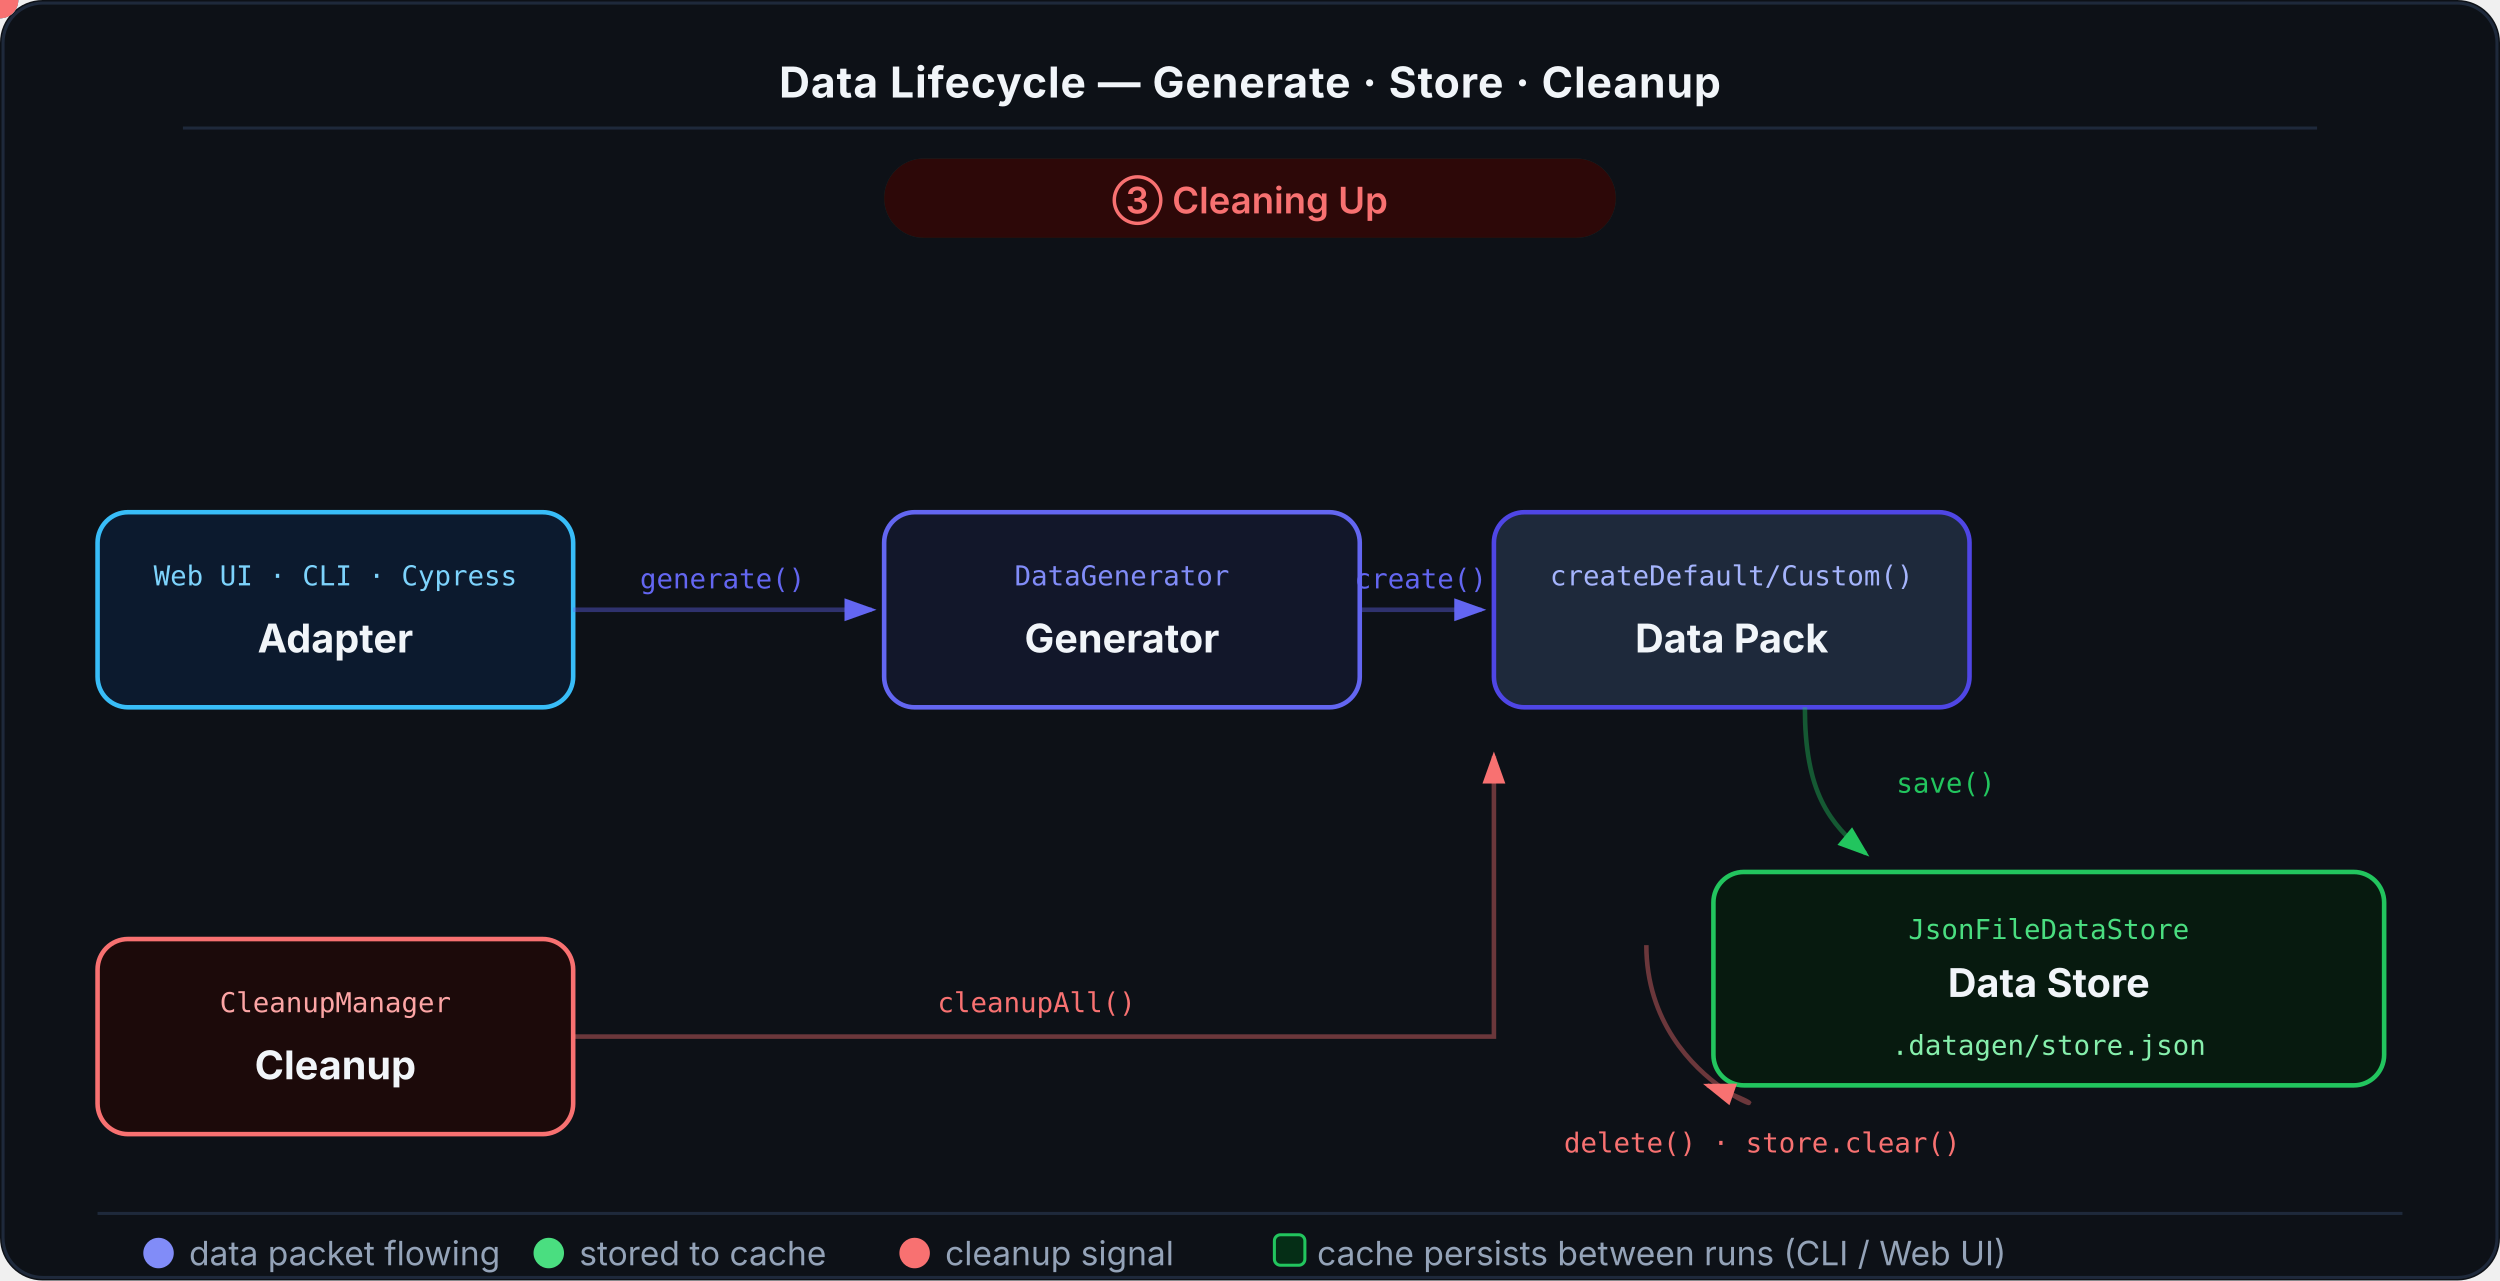
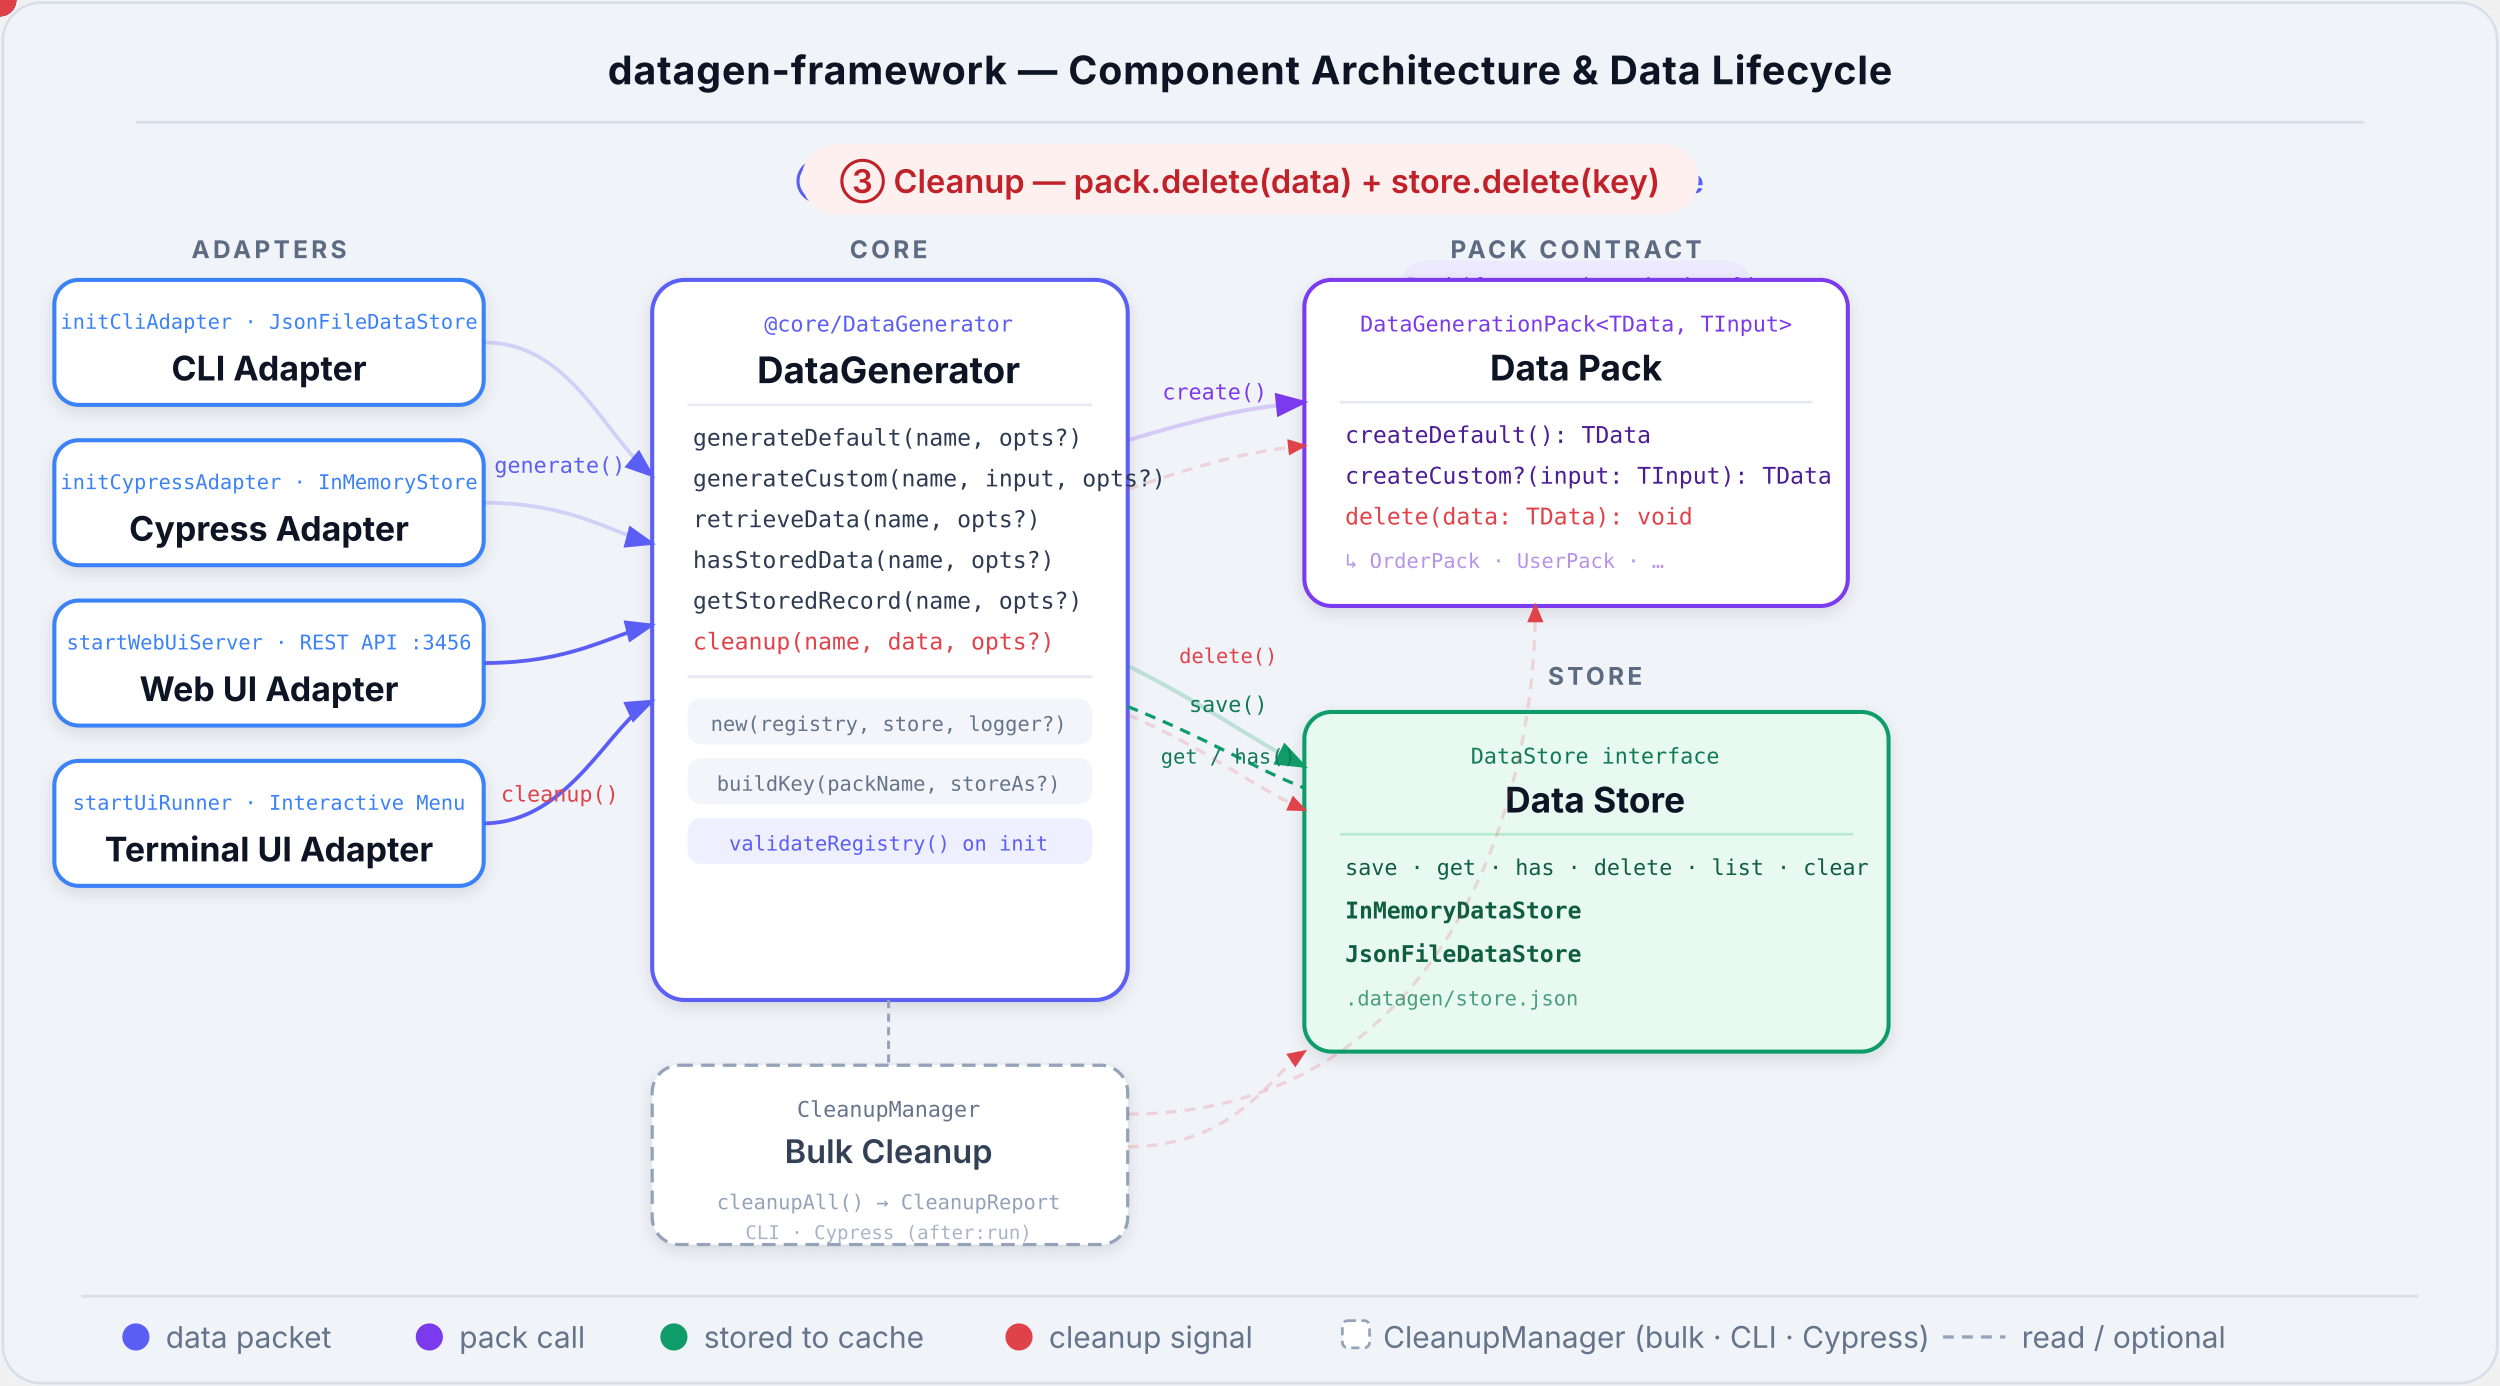
- <svg xmlns="http://www.w3.org/2000/svg" viewBox="0 0 820 420" style="font-family:system-ui,-apple-system,sans-serif">
+ <svg xmlns="http://www.w3.org/2000/svg" viewBox="0 0 920 510" style="font-family:system-ui,-apple-system,sans-serif">
  <defs>
    <style>
-       /* ── phase label cycling ── */
-       .phase-generate { animation: fadePhase 12s infinite 0s; }
-       .phase-cache     { animation: fadePhase 12s infinite 4s; }
-       .phase-cleanup   { animation: fadePhase 12s infinite 8s; }
- 
-       @keyframes fadePhase {
-         0%   { opacity: 0; }
-         8%   { opacity: 1; }
-         25%  { opacity: 1; }
-         33%  { opacity: 0; }
-         100% { opacity: 0; }
-       }
- 
-       /* ── node pulse during active phase ── */
-       .pulse-gen     { animation: pulseGen 12s infinite 0s; }
-       .pulse-store   { animation: pulseStore 12s infinite 0s; }
-       .pulse-cleanup { animation: pulseCleanup 12s infinite 0s; }
- 
-       @keyframes pulseGen {
-         0%, 100% { stroke-opacity: 0.4; fill-opacity: 0.7; }
-         5%  { stroke-opacity: 1;   fill-opacity: 1; }
-         30% { stroke-opacity: 1;   fill-opacity: 1; }
-         40% { stroke-opacity: 0.4; fill-opacity: 0.7; }
-       }
-       @keyframes pulseStore {
-         0%, 100% { stroke-opacity: 0.4; fill-opacity: 0.7; }
-         35% { stroke-opacity: 0.4; fill-opacity: 0.7; }
-         40% { stroke-opacity: 1;   fill-opacity: 1; }
-         65% { stroke-opacity: 1;   fill-opacity: 1; }
-         72% { stroke-opacity: 0.4; fill-opacity: 0.7; }
-       }
-       @keyframes pulseCleanup {
-         0%, 100% { stroke-opacity: 0.4; fill-opacity: 0.7; }
-         68% { stroke-opacity: 0.4; fill-opacity: 0.7; }
-         75% { stroke-opacity: 1;   fill-opacity: 1; }
-         95% { stroke-opacity: 1;   fill-opacity: 1; }
-       }
- 
-       /* ── travelling data dots ── */
-       /* Phase 1: Adapter → Generator (0-1.5s) */
-       .dot-a2g { animation: moveA2G 12s infinite 0s; }
-       @keyframes moveA2G {
-         0%   { offset-distance: 0%;   opacity: 0; }
-         2%   { offset-distance: 0%;   opacity: 1; }
-         12%  { offset-distance: 100%; opacity: 1; }
-         14%  { offset-distance: 100%; opacity: 0; }
-         100% { offset-distance: 100%; opacity: 0; }
-       }
-       /* Phase 1: Generator → Pack (1-2.5s) */
-       .dot-g2p { animation: moveG2P 12s infinite 0.8s; }
-       @keyframes moveG2P {
-         0%   { offset-distance: 0%;   opacity: 0; }
-         2%   { offset-distance: 0%;   opacity: 1; }
-         12%  { offset-distance: 100%; opacity: 1; }
-         14%  { offset-distance: 100%; opacity: 0; }
-         100% { offset-distance: 100%; opacity: 0; }
-       }
-       /* Phase 1: Pack → Store (2-3.5s) */
-       .dot-p2s { animation: moveP2S 12s infinite 1.8s; }
-       @keyframes moveP2S {
-         0%   { offset-distance: 0%;   opacity: 0; }
-         2%   { offset-distance: 0%;   opacity: 1; }
-         12%  { offset-distance: 100%; opacity: 1; }
-         14%  { offset-distance: 100%; opacity: 0; }
-         100% { offset-distance: 100%; opacity: 0; }
-       }
- 
-       /* Phase 2: Store glow pulse (4-7.9s) */
-       .store-glow { animation: storeGlow 12s infinite 0s; }
-       @keyframes storeGlow {
-         0%, 100% { opacity: 0; }
-         35%  { opacity: 0; }
-         40%  { opacity: 0.6; }
-         64%  { opacity: 0.6; }
-         68%  { opacity: 0; }
-       }
- 
-       /* Phase 3: Cleanup → Pack (8-9.5s) */
-       .dot-c2p { animation: moveC2P 12s infinite 8s; }
-       @keyframes moveC2P {
-         0%   { offset-distance: 0%;   opacity: 0; }
-         2%   { offset-distance: 0%;   opacity: 1; }
-         12%  { offset-distance: 100%; opacity: 1; }
-         14%  { offset-distance: 100%; opacity: 0; }
-         100% { offset-distance: 100%; opacity: 0; }
-       }
-       /* Phase 3: Pack → Store (delete) (9-10.5s) */
-       .dot-del { animation: moveDel 12s infinite 9s; }
-       @keyframes moveDel {
-         0%   { offset-distance: 0%;   opacity: 0; }
-         2%   { offset-distance: 0%;   opacity: 1; }
-         12%  { offset-distance: 100%; opacity: 1; }
-         14%  { offset-distance: 100%; opacity: 0; }
-         100% { offset-distance: 100%; opacity: 0; }
+       /* ── Phase badges ── */
+       .ph-gen   { animation: phFade 12s infinite 0s; }
+       .ph-cache { animation: phFade 12s infinite 4s; }
+       .ph-clean { animation: phFade 12s infinite 8s; }
+       @keyframes phFade {
+         0%,100% { opacity:0 }
+         8%      { opacity:1 }
+         25%     { opacity:1 }
+         33%     { opacity:0 }
+       }
+ 
+       /* ── Arrow pulse: active during generate (0→4 s) ── */
+       .cn-gen { animation: cnGen 12s infinite; stroke-opacity:.22; }
+       @keyframes cnGen {
+         0%,100% { stroke-opacity:.22 }
+         5%      { stroke-opacity:.85 }
+         30%     { stroke-opacity:.85 }
+         36%     { stroke-opacity:.22 }
+       }
+       /* ── Arrow pulse: active while data lives in store (1.5→8 s) ── */
+       .cn-store { animation: cnStore 12s infinite; stroke-opacity:.22; }
+       @keyframes cnStore {
+         0%,100% { stroke-opacity:.22 }
+         13%     { stroke-opacity:.85 }
+         67%     { stroke-opacity:.85 }
+         72%     { stroke-opacity:.22 }
+       }
+       /* ── Arrow pulse: cleanup phase (8→12 s) ── */
+       .cn-clean { animation: cnClean 12s infinite; stroke-opacity:.18; }
+       @keyframes cnClean {
+         0%,100% { stroke-opacity:.18 }
+         70%     { stroke-opacity:.18 }
+         77%     { stroke-opacity:.75 }
+         99%     { stroke-opacity:.75 }
+       }
+ 
+       /* ── Card border emphasis ── */
+       .c-adapter { animation: cAdapter 12s infinite; }
+       @keyframes cAdapter {
+         0%,100% { stroke-width:1.5 }
+         5%      { stroke-width:2.8 }
+         30%     { stroke-width:2.8 }
+         36%     { stroke-width:1.5 }
+         69%     { stroke-width:1.5 }
+         76%     { stroke-width:2.8 }
+         99%     { stroke-width:2.8 }
+       }
+       .c-dgen { animation: cDgen 12s infinite; }
+       @keyframes cDgen {
+         0%,100% { stroke-width:1.5 }
+         5%      { stroke-width:2.8 }
+         33%     { stroke-width:2.8 }
+         39%     { stroke-width:1.5 }
+         69%     { stroke-width:1.5 }
+         76%     { stroke-width:2.8 }
+         99%     { stroke-width:2.8 }
+       }
+       .c-pack { animation: cPack 12s infinite; }
+       @keyframes cPack {
+         0%,100% { stroke-width:1.5 }
+         11%     { stroke-width:2.8 }
+         33%     { stroke-width:2.8 }
+         39%     { stroke-width:1.5 }
+         73%     { stroke-width:1.5 }
+         79%     { stroke-width:2.8 }
+         99%     { stroke-width:2.8 }
+       }
+       .c-store { animation: cStore 12s infinite; }
+       @keyframes cStore {
+         0%,100% { stroke-width:1.5 }
+         14%     { stroke-width:2.8 }
+         68%     { stroke-width:2.8 }
+         73%     { stroke-width:1.5 }
+       }
+       .c-clean { animation: cClean 12s infinite; }
+       @keyframes cClean {
+         0%,100% { stroke-width:1.5 }
+         70%     { stroke-width:1.5 }
+         77%     { stroke-width:2.8 }
+         99%     { stroke-width:2.8 }
+       }
+ 
+       /* ── Store glow ── */
+       .s-glow { animation: sGlow 12s infinite; opacity:0; }
+       @keyframes sGlow {
+         0%,100% { opacity:0 }
+         36%     { opacity:0 }
+         43%     { opacity:.55 }
+         65%     { opacity:.55 }
+         70%     { opacity:0 }
+       }
+ 
+       /* ── Moving dots — Phase 1 (Generate) ── */
+       .d1a { animation: d1move 12s infinite 0s; }
+       .d1b { animation: d1move 12s infinite .75s; }
+       .d1c { animation: d1move 12s infinite 1.4s; }
+       @keyframes d1move {
+         0%   { offset-distance:0%;   opacity:0 }
+         2%   { offset-distance:0%;   opacity:1 }
+         14%  { offset-distance:100%; opacity:1 }
+         16%  { offset-distance:100%; opacity:0 }
+         100% { offset-distance:100%; opacity:0 }
+       }
+ 
+       /* ── Moving dots — Phase 3 (Cleanup) ── */
+       .d3a { animation: d3move 12s infinite 8.1s; }
+       .d3b { animation: d3move 12s infinite 8.8s; }
+       .d3c { animation: d3move 12s infinite 9.4s; }
+       @keyframes d3move {
+         0%   { offset-distance:0%;   opacity:0 }
+         2%   { offset-distance:0%;   opacity:1 }
+         14%  { offset-distance:100%; opacity:1 }
+         16%  { offset-distance:100%; opacity:0 }
+         100% { offset-distance:100%; opacity:0 }
      }
    </style>
-     <marker id="a-purple" markerWidth="7" markerHeight="5" refX="6" refY="2.5" orient="auto">
-       <path d="M0,0 L7,2.5 L0,5 Z" fill="#6366f1" />
-     </marker>
-     <marker id="a-green" markerWidth="7" markerHeight="5" refX="6" refY="2.5" orient="auto">
-       <path d="M0,0 L7,2.5 L0,5 Z" fill="#22c55e" />
-     </marker>
-     <marker id="a-red" markerWidth="7" markerHeight="5" refX="6" refY="2.5" orient="auto">
-       <path d="M0,0 L7,2.5 L0,5 Z" fill="#f87171" />
-     </marker>
-     <path id="path-a2g" d="M 188,200 L 290,200" fill="none" />
-     <path id="path-g2p" d="M 392,200 L 490,200" fill="none" />
-     <path id="path-p2s" d="M 592,200 C 630,200 640,260 640,280" fill="none" />
-     <path id="path-c2p" d="M 188,340 L 490,340 L 490,248" fill="none" />
-     <path id="path-del" d="M 540,310 C 540,350 600,360 640,340" fill="none" />
-     <filter id="store-glow-f" x="-30%" y="-30%" width="160%" height="160%">
-       <feGaussianBlur stdDeviation="8" result="b" />
+     <marker id="ah-indigo" markerWidth="8" markerHeight="6" refX="7" refY="3" orient="auto">
+       <path d="M0,0 L8,3 L0,6Z" fill="#5b5ef4" />
+     </marker>
+     <marker id="ah-purple" markerWidth="8" markerHeight="6" refX="7" refY="3" orient="auto">
+       <path d="M0,0 L8,3 L0,6Z" fill="#7c3aed" />
+     </marker>
+     <marker id="ah-green" markerWidth="8" markerHeight="6" refX="7" refY="3" orient="auto">
+       <path d="M0,0 L8,3 L0,6Z" fill="#0f9c6a" />
+     </marker>
+     <marker id="ah-red" markerWidth="8" markerHeight="6" refX="7" refY="3" orient="auto">
+       <path d="M0,0 L8,3 L0,6Z" fill="#e0424a" />
+     </marker>
+     <marker id="ah-red-sm" markerWidth="6" markerHeight="5" refX="5" refY="2.5" orient="auto">
+       <path d="M0,0 L6,2.5 L0,5Z" fill="#e0424a" />
+     </marker>
+     <path id="mp-a2g" d="M 178,125 C 210,125 222,160 240,175" fill="none" />
+     <path id="mp-g2p" d="M 415,162 C 443,154 458,150 473,148" fill="none" />
+     <path id="mp-g2s" d="M 415,245 C 445,260 460,276 473,285" fill="none" />
+     <path id="mp-g2pd" d="M 415,182 C 443,173 458,167 473,164" fill="none" />
+     <path id="mp-g2sd" d="M 415,262 C 445,275 460,290 473,300" fill="none" />
+     <filter id="glow-f" x="-35%" y="-35%" width="170%" height="170%">
+       <feGaussianBlur stdDeviation="7" result="b" />
      <feMerge>
        <feMergeNode in="b" />
        <feMergeNode in="SourceGraphic" />
      </feMerge>
    </filter>
+     <filter id="shadow-f" x="-5%" y="-5%" width="116%" height="128%">
+       <feDropShadow dx="0" dy="2" stdDeviation="3" flood-color="#0000001c" />
+     </filter>
  </defs>
-   <rect width="820" height="420" rx="14" fill="#0d1117" />
-   <rect x="1" y="1" width="818" height="418" rx="13" fill="none" stroke="#1e293b" />
-   <text x="410" y="32" text-anchor="middle" fill="#f1f5f9" font-size="14" font-weight="700" letter-spacing="0.3">Data Lifecycle — Generate · Store · Cleanup</text>
-   <line x1="60" y1="42" x2="760" y2="42" stroke="#1e293b" />
-   <g class="phase-generate">
-     <rect x="290" y="52" width="240" height="26" rx="13" fill="#1e1b4b" />
-     <text x="410" y="70" text-anchor="middle" fill="#a5b4fc" font-size="12" font-weight="600">① Generating Data</text>
+   <rect width="920" height="510" rx="15" fill="#f0f3f8" />
+   <rect x="1" y="1" width="918" height="508" rx="14" fill="none" stroke="#d8dfe9" />
+   <text x="460" y="31" text-anchor="middle" fill="#0d1525" font-size="14.5" font-weight="700" letter-spacing=".3">datagen-framework — Component Architecture &amp; Data Lifecycle</text>
+   <line x1="50" y1="45" x2="870" y2="45" stroke="#d8dfe9" />
+   <g class="ph-gen">
+     <rect x="295" y="53" width="330" height="26" rx="13" fill="#eeefff" />
+     <text x="460" y="71" text-anchor="middle" fill="#5b5ef4" font-size="12" font-weight="600">① Generate — Adapter → DataGenerator → Pack → Store</text>
  </g>
-   <g class="phase-cache">
-     <rect x="290" y="52" width="240" height="26" rx="13" fill="#052e16" />
-     <text x="410" y="70" text-anchor="middle" fill="#4ade80" font-size="12" font-weight="600">② Data Cached in Store</text>
+   <g class="ph-cache">
+     <rect x="295" y="53" width="330" height="26" rx="13" fill="#e5f9f1" />
+     <text x="460" y="71" text-anchor="middle" fill="#0f7a54" font-size="12" font-weight="600">② Data cached — StoredDataRecord persisted in Store</text>
  </g>
-   <g class="phase-cleanup">
-     <rect x="290" y="52" width="240" height="26" rx="13" fill="#2d0808" />
-     <text x="410" y="70" text-anchor="middle" fill="#f87171" font-size="12" font-weight="600">③ Cleaning Up</text>
+   <g class="ph-clean">
+     <rect x="295" y="53" width="330" height="26" rx="13" fill="#fff0f0" />
+     <text x="460" y="71" text-anchor="middle" fill="#c0222a" font-size="12" font-weight="600">③ Cleanup — pack.delete(data) + store.delete(key)</text>
  </g>
-   <rect x="32" y="168" width="156" height="64" rx="10" fill="#0c1a2e" stroke="#38bdf8" stroke-width="1.5" class="pulse-gen" />
-   <text x="110" y="192" text-anchor="middle" fill="#7dd3fc" font-family="monospace" font-size="9">Web UI · CLI · Cypress</text>
-   <text x="110" y="214" text-anchor="middle" fill="#f1f5f9" font-size="13" font-weight="700">Adapter</text>
-   <line x1="188" y1="200" x2="286" y2="200" stroke="#6366f1" stroke-width="1.5" stroke-opacity="0.4" marker-end="url(#a-purple)" />
-   <text x="237" y="193" text-anchor="middle" fill="#6366f1" font-family="monospace" font-size="9">generate()</text>
-   <rect x="290" y="168" width="156" height="64" rx="10" fill="#12172a" stroke="#6366f1" stroke-width="1.5" class="pulse-gen" />
-   <text x="368" y="192" text-anchor="middle" fill="#818cf8" font-family="monospace" font-size="9">DataGenerator</text>
-   <text x="368" y="214" text-anchor="middle" fill="#f1f5f9" font-size="13" font-weight="700">Generator</text>
-   <line x1="446" y1="200" x2="486" y2="200" stroke="#6366f1" stroke-width="1.5" stroke-opacity="0.4" marker-end="url(#a-purple)" />
-   <text x="466" y="193" text-anchor="middle" fill="#6366f1" font-family="monospace" font-size="9">create()</text>
-   <rect x="490" y="168" width="156" height="64" rx="10" fill="#1e293b" stroke="#4f46e5" stroke-width="1.5" class="pulse-gen" />
-   <text x="568" y="192" text-anchor="middle" fill="#a5b4fc" font-family="monospace" font-size="9">createDefault/Custom()</text>
-   <text x="568" y="214" text-anchor="middle" fill="#f1f5f9" font-size="13" font-weight="700">Data Pack</text>
-   <path d="M 592,232 C 592,260 600,270 612,280" stroke="#22c55e" stroke-width="1.5" stroke-opacity="0.4" fill="none" marker-end="url(#a-green)" />
-   <text x="622" y="260" fill="#22c55e" font-family="monospace" font-size="9">save()</text>
-   <rect x="562" y="286" width="220" height="70" rx="10" fill="#4ade80" opacity="0" filter="url(#store-glow-f)" class="store-glow" />
-   <rect x="562" y="286" width="220" height="70" rx="10" fill="#071a0f" stroke="#22c55e" stroke-width="1.5" class="pulse-store" />
-   <text x="672" y="308" text-anchor="middle" fill="#4ade80" font-family="monospace" font-size="9">JsonFileDataStore</text>
-   <text x="672" y="327" text-anchor="middle" fill="#f1f5f9" font-size="13" font-weight="700">Data Store</text>
-   <text x="672" y="346" text-anchor="middle" fill="#86efac" font-family="monospace" font-size="9">.datagen/store.json</text>
-   <path d="M 188,340 L 490,340 L 490,248" stroke="#f87171" stroke-width="1.5" stroke-opacity="0.4" fill="none" marker-end="url(#a-red)" />
-   <text x="340" y="332" text-anchor="middle" fill="#f87171" font-family="monospace" font-size="9">cleanupAll()</text>
-   <rect x="32" y="308" width="156" height="64" rx="10" fill="#1c0a0a" stroke="#f87171" stroke-width="1.5" class="pulse-cleanup" />
-   <text x="110" y="332" text-anchor="middle" fill="#fca5a5" font-family="monospace" font-size="9">CleanupManager</text>
-   <text x="110" y="354" text-anchor="middle" fill="#f1f5f9" font-size="13" font-weight="700">Cleanup</text>
-   <path d="M 540,310 C 540,360 600,370 560,356" stroke="#f87171" stroke-width="1.5" stroke-opacity="0.4" fill="none" marker-end="url(#a-red)" />
-   <text x="578" y="378" text-anchor="middle" fill="#f87171" font-family="monospace" font-size="9">delete() · store.clear()</text>
-   <circle r="6" fill="#818cf8" style="offset-path:path('M 188,200 L 290,200')" class="dot-a2g" />
-   <circle r="6" fill="#818cf8" style="offset-path:path('M 392,200 L 490,200')" class="dot-g2p" />
-   <circle r="6" fill="#4ade80" style="offset-path:path('M 592,232 C 592,260 600,270 612,280')" class="dot-p2s" />
-   <circle r="6" fill="#f87171" style="offset-path:path('M 188,340 L 490,340 L 490,248')" class="dot-c2p" />
-   <circle r="6" fill="#f87171" style="offset-path:path('M 540,310 C 540,360 600,370 560,356')" class="dot-del" />
-   <line x1="32" y1="398" x2="788" y2="398" stroke="#1e293b" />
-   <circle cx="52" cy="411" r="5" fill="#818cf8" />
-   <text x="62" y="415" fill="#94a3b8" font-size="11">data packet flowing</text>
-   <circle cx="180" cy="411" r="5" fill="#4ade80" />
-   <text x="190" y="415" fill="#94a3b8" font-size="11">stored to cache</text>
-   <circle cx="300" cy="411" r="5" fill="#f87171" />
-   <text x="310" y="415" fill="#94a3b8" font-size="11">cleanup signal</text>
-   <rect x="418" y="405" width="10" height="10" rx="2" fill="#052e16" stroke="#22c55e" stroke-width="1" />
-   <text x="432" y="415" fill="#94a3b8" font-size="11">cache persists between runs (CLI / Web UI)</text>
+   <text x="99" y="95" text-anchor="middle" fill="#5c6b82" font-size="9" font-weight="700" letter-spacing="1.2">ADAPTERS</text>
+   <rect x="20" y="103" width="158" height="46" rx="9" fill="#fff" stroke="#3b82f6" stroke-width="1.5" filter="url(#shadow-f)" class="c-adapter" />
+   <text x="99" y="121" text-anchor="middle" fill="#3b82f6" font-family="monospace" font-size="7.5">initCliAdapter · JsonFileDataStore</text>
+   <text x="99" y="140" text-anchor="middle" fill="#0d1525" font-size="12.5" font-weight="700">CLI Adapter</text>
+   <rect x="20" y="162" width="158" height="46" rx="9" fill="#fff" stroke="#3b82f6" stroke-width="1.5" filter="url(#shadow-f)" class="c-adapter" />
+   <text x="99" y="180" text-anchor="middle" fill="#3b82f6" font-family="monospace" font-size="7.5">initCypressAdapter · InMemoryStore</text>
+   <text x="99" y="199" text-anchor="middle" fill="#0d1525" font-size="12.5" font-weight="700">Cypress Adapter</text>
+   <rect x="20" y="221" width="158" height="46" rx="9" fill="#fff" stroke="#3b82f6" stroke-width="1.5" filter="url(#shadow-f)" />
+   <text x="99" y="239" text-anchor="middle" fill="#3b82f6" font-family="monospace" font-size="7.5">startWebUiServer · REST API :3456</text>
+   <text x="99" y="258" text-anchor="middle" fill="#0d1525" font-size="12.5" font-weight="700">Web UI Adapter</text>
+   <rect x="20" y="280" width="158" height="46" rx="9" fill="#fff" stroke="#3b82f6" stroke-width="1.5" filter="url(#shadow-f)" />
+   <text x="99" y="298" text-anchor="middle" fill="#3b82f6" font-family="monospace" font-size="7.5">startUiRunner · Interactive Menu</text>
+   <text x="99" y="317" text-anchor="middle" fill="#0d1525" font-size="12.5" font-weight="700">Terminal UI Adapter</text>
+   <text x="327" y="95" text-anchor="middle" fill="#5c6b82" font-size="9" font-weight="700" letter-spacing="1.2">CORE</text>
+   <rect x="240" y="103" width="175" height="265" rx="12" fill="#fff" stroke="#5b5ef4" stroke-width="1.5" filter="url(#shadow-f)" class="c-dgen" />
+   <text x="327" y="122" text-anchor="middle" fill="#5b5ef4" font-family="monospace" font-size="8">@core/DataGenerator</text>
+   <text x="327" y="141" text-anchor="middle" fill="#0d1525" font-size="13.5" font-weight="700">DataGenerator</text>
+   <line x1="253" y1="149" x2="402" y2="149" stroke="#e6eaf3" />
+   <text x="255" y="164" fill="#2d3a52" font-family="monospace" font-size="8.5">generateDefault(name, opts?)</text>
+   <text x="255" y="179" fill="#2d3a52" font-family="monospace" font-size="8.5">generateCustom(name, input, opts?)</text>
+   <text x="255" y="194" fill="#2d3a52" font-family="monospace" font-size="8.5">retrieveData(name, opts?)</text>
+   <text x="255" y="209" fill="#2d3a52" font-family="monospace" font-size="8.5">hasStoredData(name, opts?)</text>
+   <text x="255" y="224" fill="#2d3a52" font-family="monospace" font-size="8.5">getStoredRecord(name, opts?)</text>
+   <text x="255" y="239" fill="#e0424a" font-family="monospace" font-size="8.5">cleanup(name, data, opts?)</text>
+   <line x1="253" y1="249" x2="402" y2="249" stroke="#e6eaf3" />
+   <rect x="253" y="257" width="149" height="17" rx="5" fill="#f3f5fa" />
+   <text x="327" y="269" text-anchor="middle" fill="#64748b" font-family="monospace" font-size="7.5">new(registry, store, logger?)</text>
+   <rect x="253" y="279" width="149" height="17" rx="5" fill="#f3f5fa" />
+   <text x="327" y="291" text-anchor="middle" fill="#64748b" font-family="monospace" font-size="7.5">buildKey(packName, storeAs?)</text>
+   <rect x="253" y="301" width="149" height="17" rx="5" fill="#eeefff" />
+   <text x="327" y="313" text-anchor="middle" fill="#5b5ef4" font-family="monospace" font-size="7.5">validateRegistry() on init</text>
+   <text x="580" y="95" text-anchor="middle" fill="#5c6b82" font-size="9" font-weight="700" letter-spacing="1.2">PACK CONTRACT</text>
+   <rect x="516" y="96" width="128" height="16" rx="8" fill="#ede9fe" />
+   <text x="580" y="108" text-anchor="middle" fill="#7c3aed" font-family="monospace" font-size="8">@Pack({ name, description })</text>
+   <rect x="480" y="103" width="200" height="120" rx="10" fill="#fff" stroke="#7c3aed" stroke-width="1.5" filter="url(#shadow-f)" class="c-pack" />
+   <text x="580" y="122" text-anchor="middle" fill="#7c3aed" font-family="monospace" font-size="8">DataGenerationPack&lt;TData, TInput&gt;</text>
+   <text x="580" y="140" text-anchor="middle" fill="#0d1525" font-size="13" font-weight="700">Data Pack</text>
+   <line x1="493" y1="148" x2="667" y2="148" stroke="#e6eaf3" />
+   <text x="495" y="163" fill="#4c1d95" font-family="monospace" font-size="8.5">createDefault(): TData</text>
+   <text x="495" y="178" fill="#4c1d95" font-family="monospace" font-size="8.5">createCustom?(input: TInput): TData</text>
+   <text x="495" y="193" fill="#e0424a" font-family="monospace" font-size="8.5">delete(data: TData): void</text>
+   <text x="495" y="209" fill="#9d6fe0" font-family="monospace" font-size="7.5" opacity=".75">↳ OrderPack · UserPack · …</text>
+   <text x="587" y="252" text-anchor="middle" fill="#5c6b82" font-size="9" font-weight="700" letter-spacing="1.2">STORE</text>
+   <rect x="480" y="262" width="215" height="125" rx="10" fill="#0f9c6a" filter="url(#glow-f)" class="s-glow" />
+   <rect x="480" y="262" width="215" height="125" rx="10" fill="#e8f9f1" stroke="#0f9c6a" stroke-width="1.5" filter="url(#shadow-f)" class="c-store" />
+   <text x="587" y="281" text-anchor="middle" fill="#0f7a54" font-family="monospace" font-size="8">DataStore interface</text>
+   <text x="587" y="299" text-anchor="middle" fill="#0d1525" font-size="13" font-weight="700">Data Store</text>
+   <line x1="493" y1="307" x2="682" y2="307" stroke="#b8ead0" />
+   <text x="495" y="322" fill="#0f5e3e" font-family="monospace" font-size="8">save · get · has · delete · list · clear</text>
+   <text x="495" y="338" fill="#0f5e3e" font-family="monospace" font-size="8.5" font-weight="600">InMemoryDataStore</text>
+   <text x="495" y="354" fill="#0f5e3e" font-family="monospace" font-size="8.5" font-weight="600">JsonFileDataStore</text>
+   <text x="495" y="370" fill="#4a9e7a" font-family="monospace" font-size="7.5">.datagen/store.json</text>
+   <rect x="240" y="392" width="175" height="66" rx="10" fill="#fff" stroke="#94a3b8" stroke-width="1.2" stroke-dasharray="5 3" filter="url(#shadow-f)" class="c-clean" />
+   <text x="327" y="411" text-anchor="middle" fill="#64748b" font-family="monospace" font-size="8">CleanupManager</text>
+   <text x="327" y="428" text-anchor="middle" fill="#334155" font-size="12" font-weight="600">Bulk Cleanup</text>
+   <text x="327" y="445" text-anchor="middle" fill="#94a3b8" font-family="monospace" font-size="7.5">cleanupAll() → CleanupReport</text>
+   <text x="327" y="456" text-anchor="middle" fill="#94a3b8" font-family="monospace" font-size="7" opacity=".8">CLI · Cypress (after:run)</text>
+   <path d="M 178,126 C 210,126 222,160 240,175" stroke="#5b5ef4" stroke-width="1.4" fill="none" marker-end="url(#ah-indigo)" class="cn-gen" />
+   <path d="M 178,185 C 210,185 225,196 240,200" stroke="#5b5ef4" stroke-width="1.4" fill="none" marker-end="url(#ah-indigo)" class="cn-gen" />
+   <path d="M 178,244 C 210,244 224,234 240,230" stroke="#5b5ef4" stroke-width="1.4" fill="none" marker-end="url(#ah-indigo)" />
+   <path d="M 178,303 C 210,303 225,265 240,258" stroke="#5b5ef4" stroke-width="1.4" fill="none" marker-end="url(#ah-indigo)" />
+   <text x="206" y="174" fill="#5b5ef4" font-family="monospace" font-size="8" text-anchor="middle">generate()</text>
+   <text x="206" y="295" fill="#e0424a" font-family="monospace" font-size="8" text-anchor="middle">cleanup()</text>
+   <path d="M 415,162 C 445,153 460,150 480,148" stroke="#7c3aed" stroke-width="1.5" fill="none" marker-end="url(#ah-purple)" class="cn-gen" />
+   <text x="447" y="147" fill="#7c3aed" font-family="monospace" font-size="8" text-anchor="middle">create()</text>
+   <path d="M 415,245 C 445,260 460,272 480,282" stroke="#0f9c6a" stroke-width="1.5" fill="none" marker-end="url(#ah-green)" class="cn-store" />
+   <text x="452" y="262" fill="#0f7a54" font-family="monospace" font-size="8" text-anchor="middle">save()</text>
+   <path d="M 415,260 C 445,272 460,282 480,290" stroke="#0f9c6a" stroke-width="1.2" stroke-dasharray="4 3" fill="none" />
+   <text x="452" y="281" fill="#0f7a54" font-family="monospace" font-size="7.5" text-anchor="middle">get / has()</text>
+   <path d="M 415,180 C 445,170 460,166 480,164" stroke="#e0424a" stroke-width="1.2" stroke-dasharray="4 3" fill="none" marker-end="url(#ah-red-sm)" class="cn-clean" />
+   <path d="M 415,263 C 445,276 460,289 480,298" stroke="#e0424a" stroke-width="1.2" stroke-dasharray="4 3" fill="none" marker-end="url(#ah-red-sm)" class="cn-clean" />
+   <text x="452" y="244" fill="#e0424a" font-family="monospace" font-size="7.5" text-anchor="middle">delete()</text>
+   <line x1="327" y1="368" x2="327" y2="392" stroke="#94a3b8" stroke-width="1.1" stroke-dasharray="3 2" />
+   <path d="M 415,410 C 525,410 565,305 565,223" stroke="#e0424a" stroke-width="1.2" stroke-dasharray="4 3" fill="none" marker-end="url(#ah-red-sm)" class="cn-clean" />
+   <path d="M 415,422 C 455,422 468,395 480,387" stroke="#e0424a" stroke-width="1.2" stroke-dasharray="4 3" fill="none" marker-end="url(#ah-red-sm)" class="cn-clean" />
+   <circle r="6" fill="#5b5ef4" style="offset-path:path('M 178,126 C 210,126 222,160 240,175')" class="d1a" />
+   <circle r="6" fill="#7c3aed" style="offset-path:path('M 415,162 C 445,153 460,150 480,148')" class="d1b" />
+   <circle r="6" fill="#0f9c6a" style="offset-path:path('M 415,245 C 445,260 460,272 480,282')" class="d1c" />
+   <circle r="6" fill="#e0424a" style="offset-path:path('M 178,126 C 210,126 222,160 240,175')" class="d3a" />
+   <circle r="6" fill="#e0424a" style="offset-path:path('M 415,180 C 445,170 460,166 480,164')" class="d3b" />
+   <circle r="6" fill="#e0424a" style="offset-path:path('M 415,263 C 445,276 460,289 480,298')" class="d3c" />
+   <line x1="30" y1="477" x2="890" y2="477" stroke="#d8dfe9" />
+   <circle cx="50" cy="492" r="5" fill="#5b5ef4" />
+   <text x="61" y="496" fill="#64748b" font-size="11">data packet</text>
+   <circle cx="158" cy="492" r="5" fill="#7c3aed" />
+   <text x="169" y="496" fill="#64748b" font-size="11">pack call</text>
+   <circle cx="248" cy="492" r="5" fill="#0f9c6a" />
+   <text x="259" y="496" fill="#64748b" font-size="11">stored to cache</text>
+   <circle cx="375" cy="492" r="5" fill="#e0424a" />
+   <text x="386" y="496" fill="#64748b" font-size="11">cleanup signal</text>
+   <rect x="494" y="486" width="10" height="10" rx="2" fill="#fff" stroke="#94a3b8" stroke-width="1" stroke-dasharray="3 2" />
+   <text x="509" y="496" fill="#64748b" font-size="11">CleanupManager (bulk · CLI · Cypress)</text>
+   <line x1="715" y1="492" x2="738" y2="492" stroke="#94a3b8" stroke-width="1.2" stroke-dasharray="4 3" />
+   <text x="744" y="496" fill="#64748b" font-size="11">read / optional</text>
</svg>
